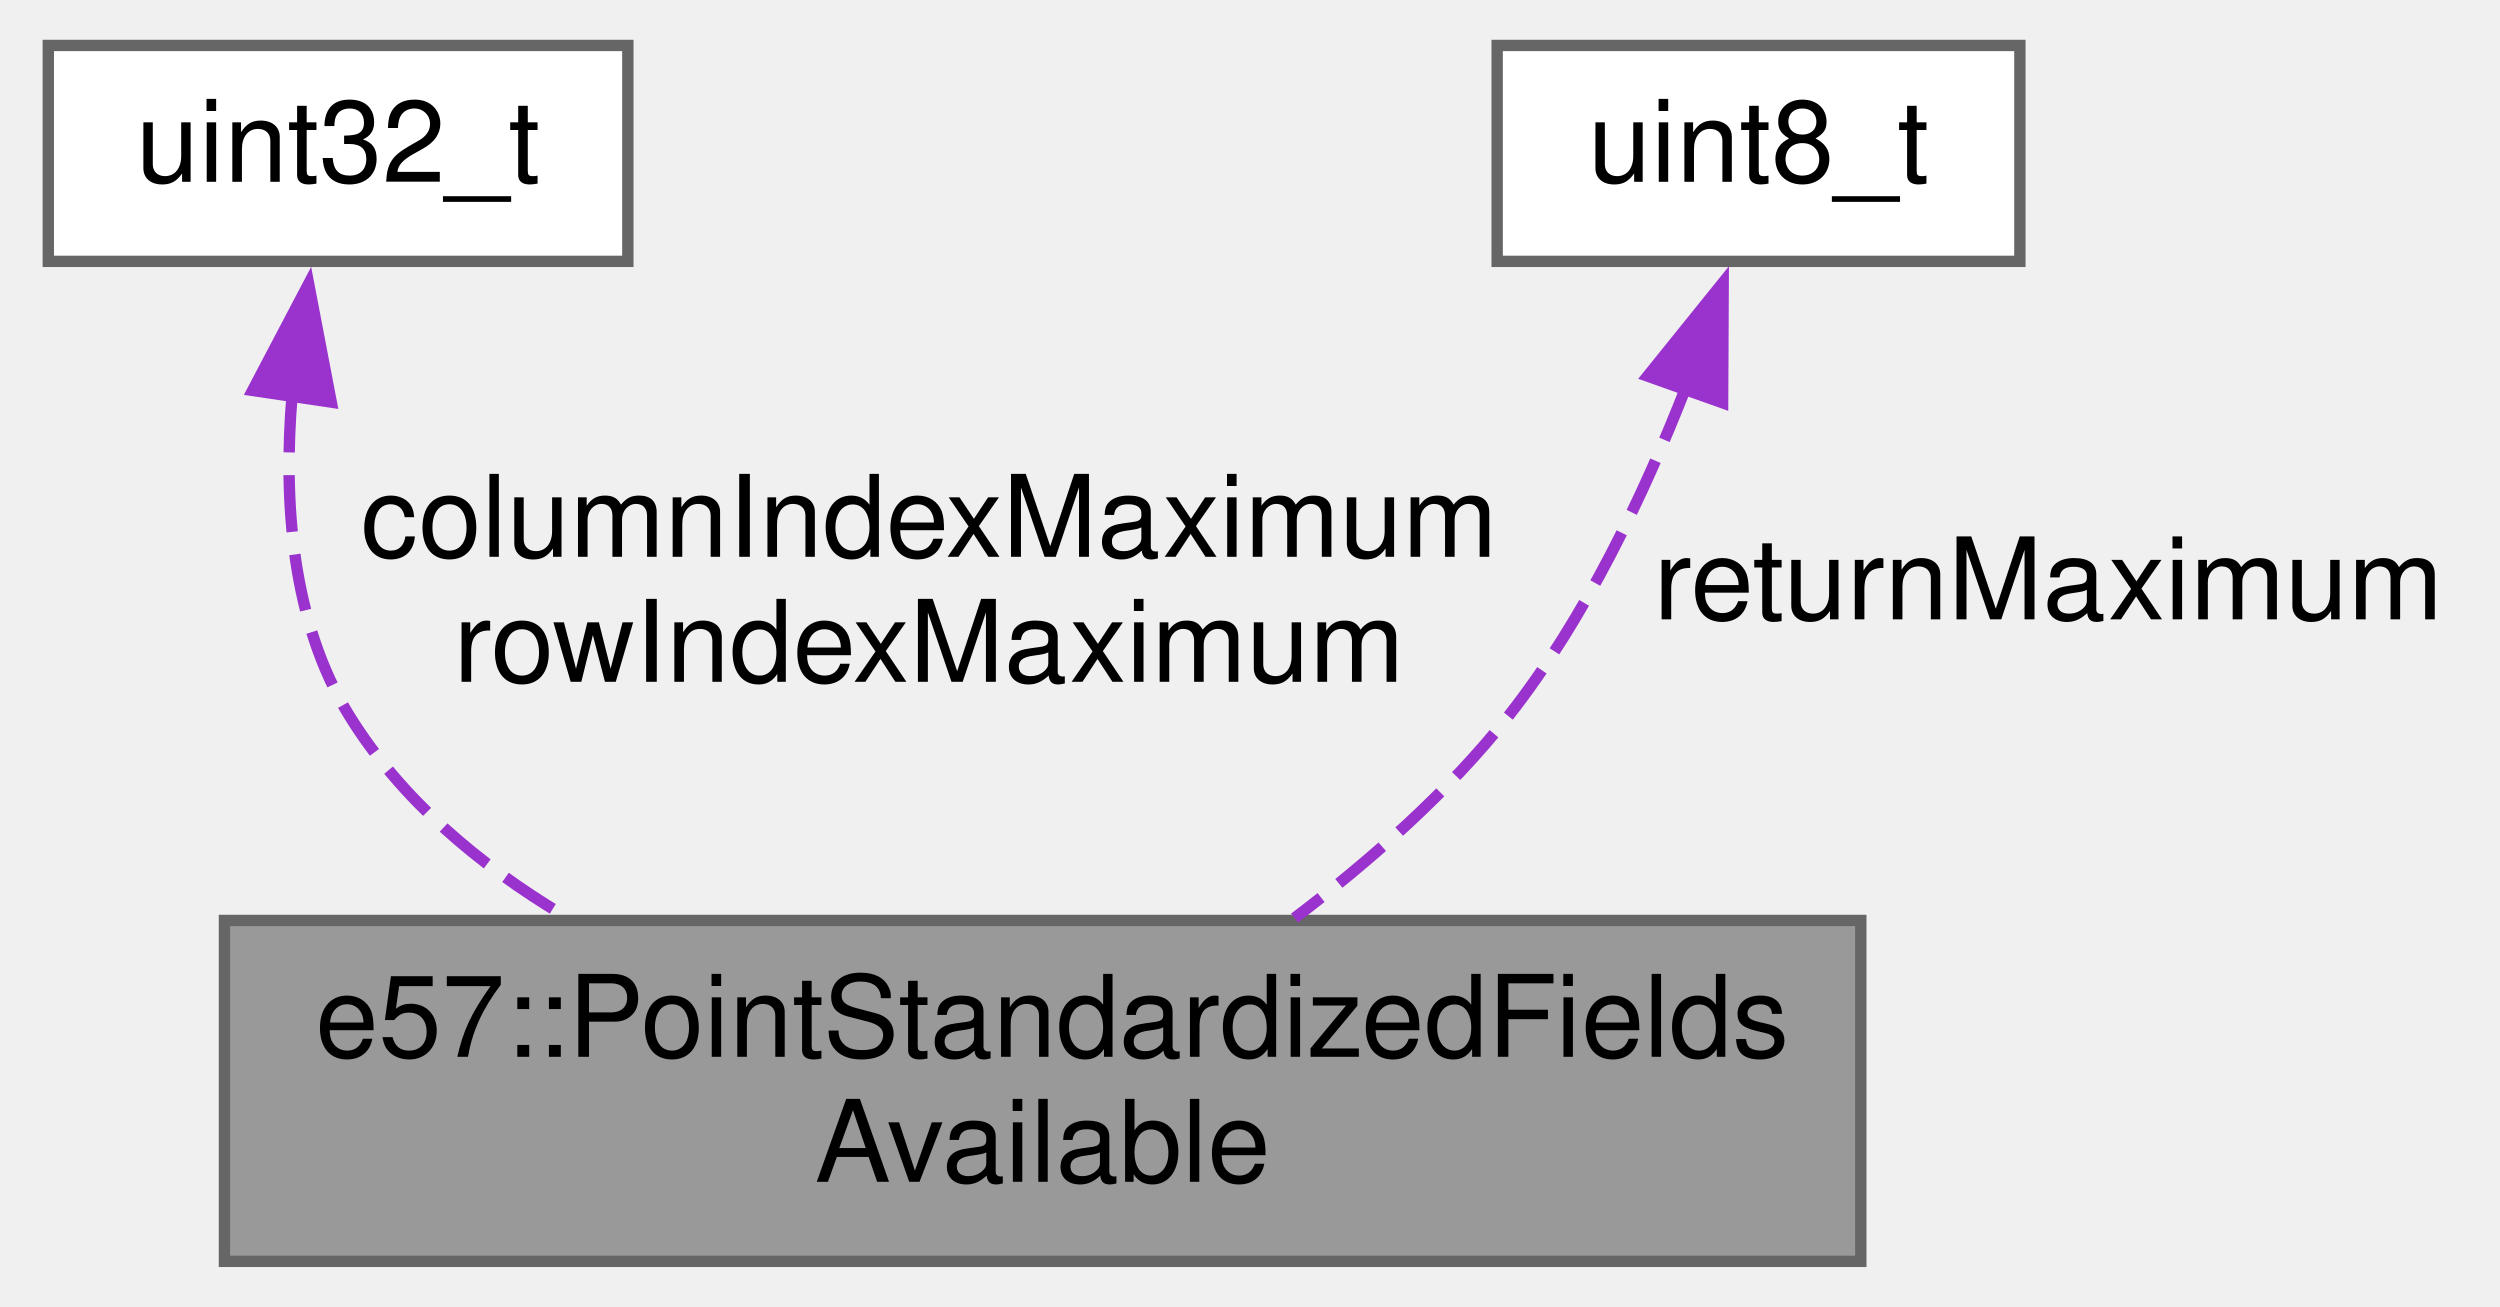
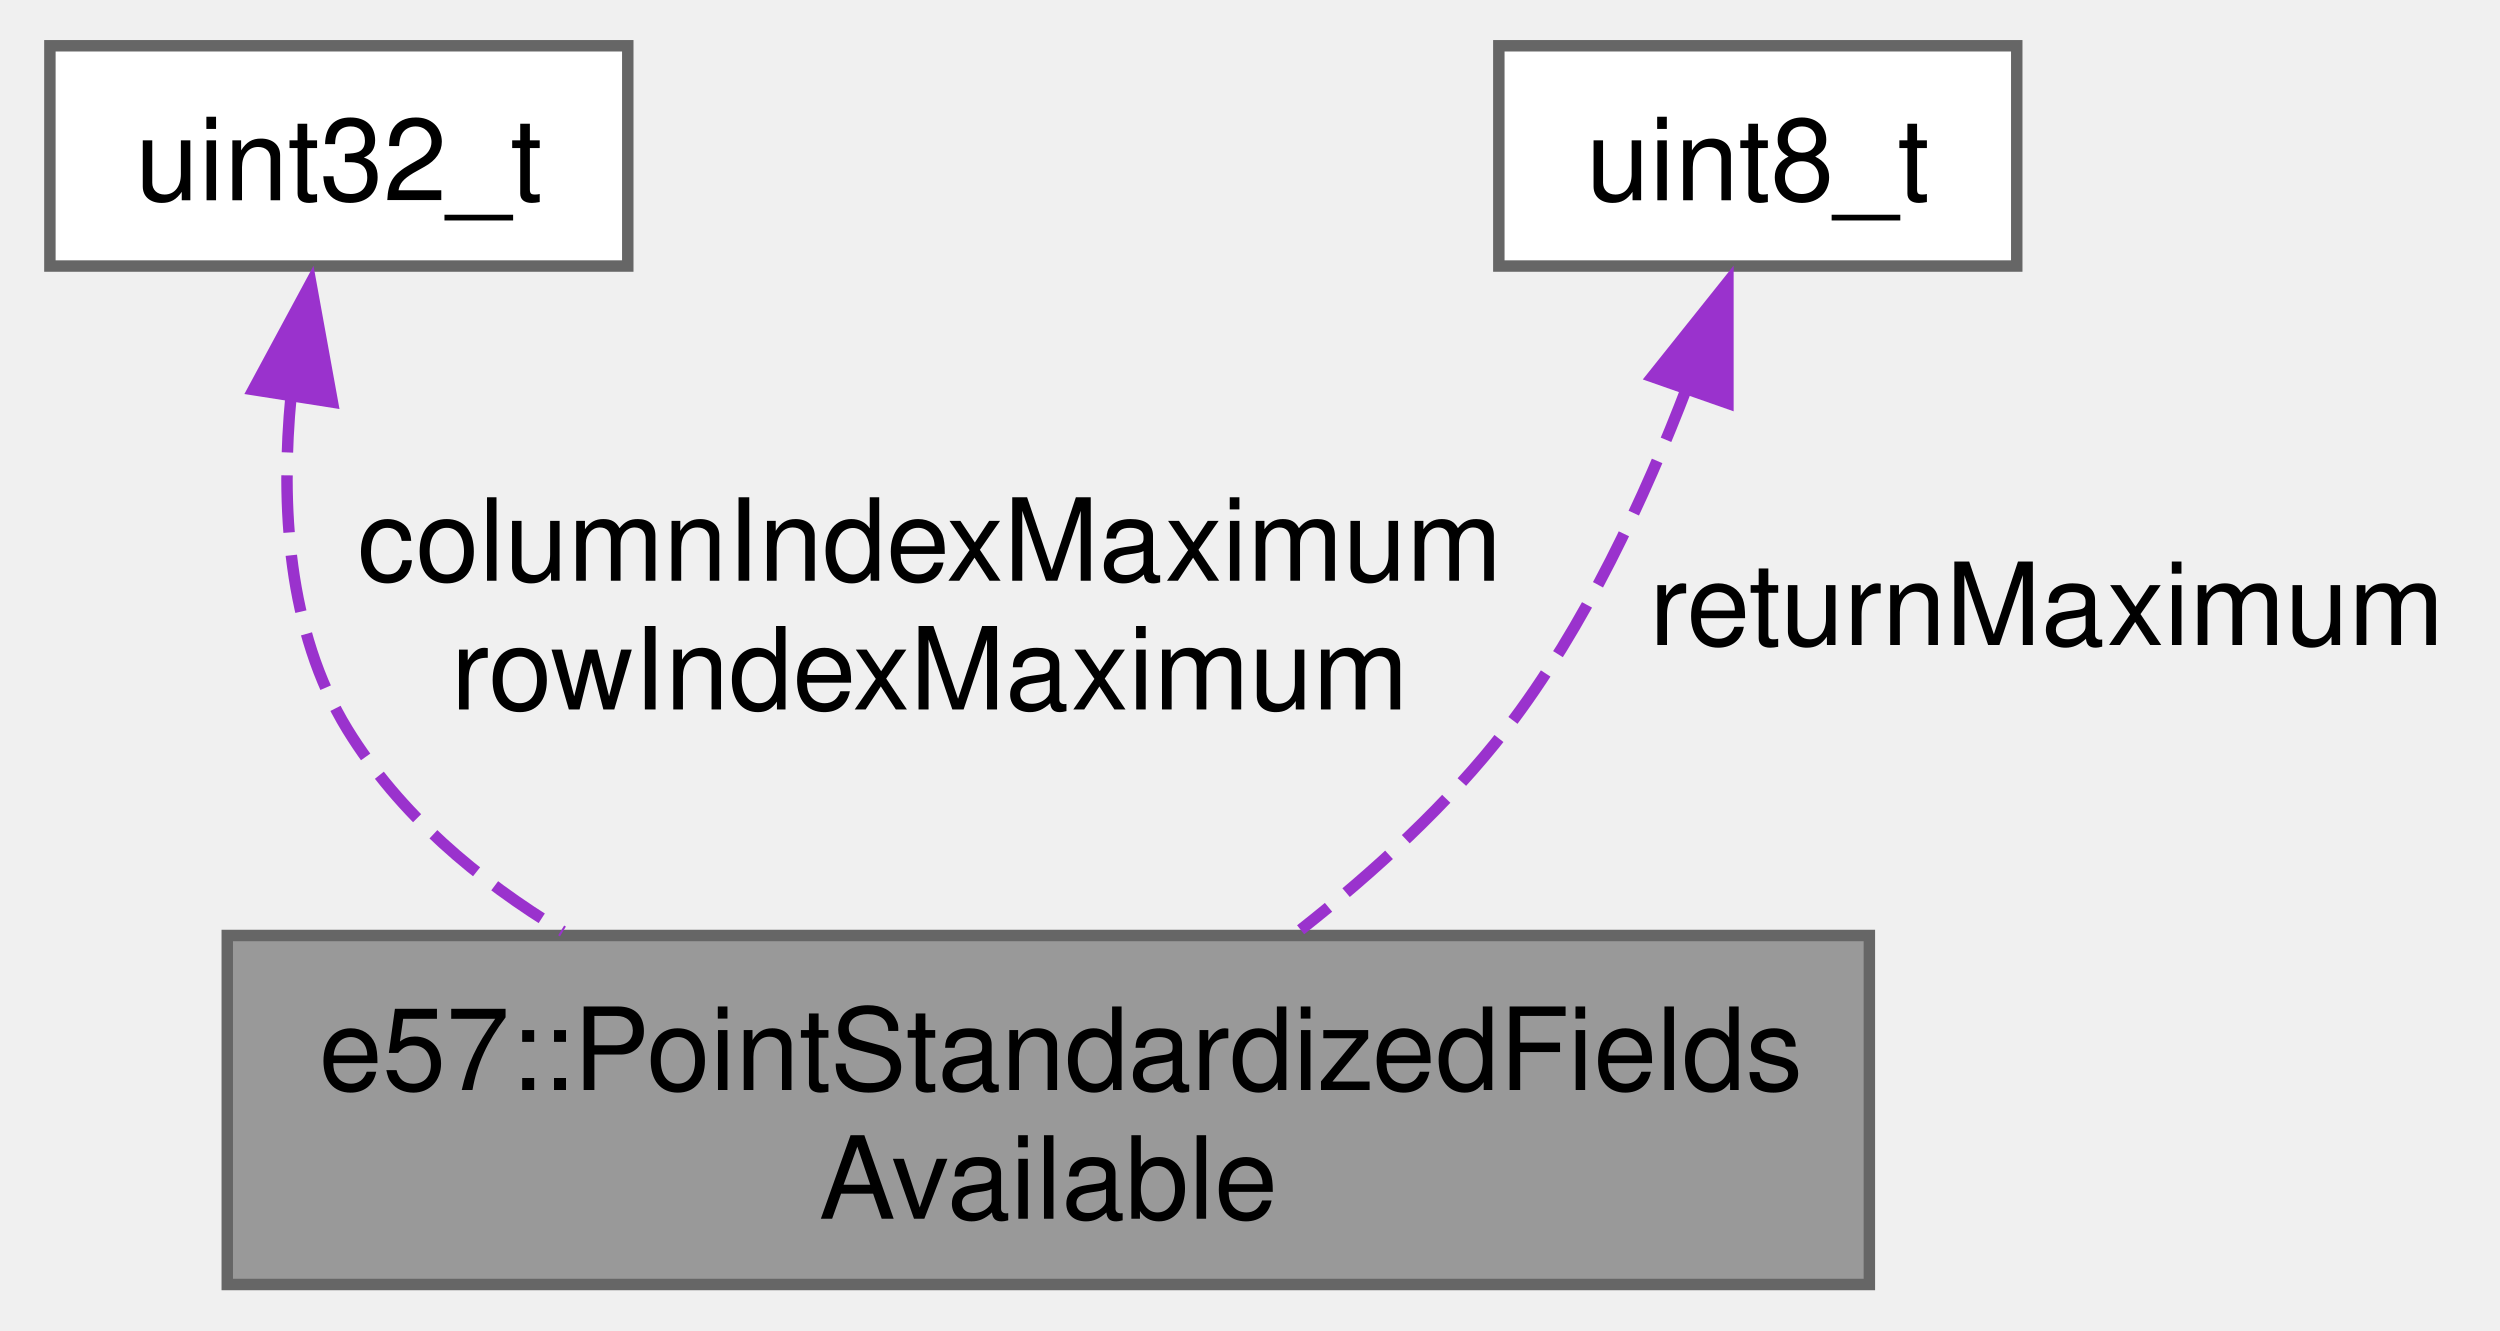
- <svg xmlns="http://www.w3.org/2000/svg" xmlns:xlink="http://www.w3.org/1999/xlink" width="220pt" height="115pt" viewBox="0.00 0.00 219.50 115.00">
-   <g id="graph0" class="graph" transform="scale(1 1) rotate(0) translate(4 111)">
+ <svg xmlns="http://www.w3.org/2000/svg" xmlns:xlink="http://www.w3.org/1999/xlink" width="218pt" height="116pt" viewBox="0.00 0.00 217.75 116.25">
+   <g id="graph0" class="graph" transform="scale(1 1) rotate(0) translate(4 112.25)">
    <g id="node1" class="node">
      <g id="a_node1">
        <a xlink:title="Used to interrogate if standardized fields are available.">
-           <polygon fill="#999999" stroke="#666666" points="159.5,-30 15.5,-30 15.5,0 159.5,0 159.5,-30" />
-           <text text-anchor="start" x="23.5" y="-18" font-family="Helvetica,sans-Serif" font-size="10.00">e57::PointStandardizedFields</text>
-           <text text-anchor="middle" x="87.5" y="-7" font-family="Helvetica,sans-Serif" font-size="10.00">Available</text>
+           <polygon fill="#999999" stroke="#666666" points="159,-30.5 15.5,-30.5 15.5,0 159,0 159,-30.5" />
+           <text text-anchor="start" x="23.5" y="-17" font-family="Helvetica,sans-Serif" font-size="10.00">e57::PointStandardizedFields</text>
+           <text text-anchor="middle" x="87.25" y="-5.75" font-family="Helvetica,sans-Serif" font-size="10.00">Available</text>
        </a>
      </g>
    </g>
    <g id="node2" class="node">
      <g id="a_node2">
        <a xlink:title=" ">
-           <polygon fill="white" stroke="#666666" points="51,-107 0,-107 0,-88 51,-88 51,-107" />
-           <text text-anchor="middle" x="25.5" y="-95" font-family="Helvetica,sans-Serif" font-size="10.00">uint32_t</text>
+           <polygon fill="white" stroke="#666666" points="50.5,-108.25 0,-108.25 0,-89 50.5,-89 50.5,-108.25" />
+           <text text-anchor="middle" x="25.25" y="-94.75" font-family="Helvetica,sans-Serif" font-size="10.00">uint32_t</text>
        </a>
      </g>
    </g>
    <g id="edge1" class="edge">
-       <path fill="none" stroke="#9a32cd" stroke-dasharray="5,2" d="M21.45,-76.18C20.68,-66.95 21.38,-56.27 26.5,-48 31.03,-40.68 37.84,-34.94 45.28,-30.48" />
-       <polygon fill="#9a32cd" stroke="#9a32cd" points="17.98,-76.64 22.91,-86.02 24.9,-75.61 17.98,-76.64" />
-       <text text-anchor="middle" x="77.5" y="-62" font-family="Helvetica,sans-Serif" font-size="10.00"> columnIndexMaximum</text>
-       <text text-anchor="middle" x="77.5" y="-51" font-family="Helvetica,sans-Serif" font-size="10.00">rowIndexMaximum</text>
+       <path fill="none" stroke="#9a32cd" stroke-dasharray="5,2" d="M21.08,-77.7C20.16,-68.21 20.73,-57.09 26,-48.5 30.53,-41.13 37.35,-35.35 44.83,-30.85" />
+       <polygon fill="#9a32cd" stroke="#9a32cd" points="17.77,-78.2 22.8,-87.53 24.69,-77.11 17.77,-78.2" />
+       <text text-anchor="middle" x="76.88" y="-61.5" font-family="Helvetica,sans-Serif" font-size="10.00"> columnIndexMaximum</text>
+       <text text-anchor="middle" x="76.88" y="-50.25" font-family="Helvetica,sans-Serif" font-size="10.00">rowIndexMaximum</text>
    </g>
    <g id="node3" class="node">
      <g id="a_node3">
        <a xlink:title=" ">
-           <polygon fill="white" stroke="#666666" points="173.5,-107 127.5,-107 127.5,-88 173.5,-88 173.5,-107" />
-           <text text-anchor="middle" x="150.5" y="-95" font-family="Helvetica,sans-Serif" font-size="10.00">uint8_t</text>
+           <polygon fill="white" stroke="#666666" points="171.88,-108.25 126.62,-108.25 126.62,-89 171.88,-89 171.88,-108.25" />
+           <text text-anchor="middle" x="149.25" y="-94.75" font-family="Helvetica,sans-Serif" font-size="10.00">uint8_t</text>
        </a>
      </g>
    </g>
    <g id="edge2" class="edge">
-       <path fill="none" stroke="#9a32cd" stroke-dasharray="5,2" d="M144.11,-76.92C140.46,-67.57 135.26,-56.58 128.5,-48 123.25,-41.33 116.33,-35.25 109.67,-30.21" />
-       <polygon fill="#9a32cd" stroke="#9a32cd" points="140.74,-77.9 147.39,-86.15 147.34,-75.55 140.74,-77.9" />
-       <text text-anchor="middle" x="176" y="-56.5" font-family="Helvetica,sans-Serif" font-size="10.00"> returnMaximum</text>
+       <path fill="none" stroke="#9a32cd" stroke-dasharray="5,2" d="M143.08,-78.46C139.42,-68.87 134.14,-57.44 127.25,-48.5 122.24,-42 115.66,-36.01 109.3,-31" />
+       <polygon fill="#9a32cd" stroke="#9a32cd" points="140.03,-79.33 146.64,-87.61 146.64,-77.01 140.03,-79.33" />
+       <text text-anchor="middle" x="174.5" y="-55.88" font-family="Helvetica,sans-Serif" font-size="10.00"> returnMaximum</text>
    </g>
  </g>
</svg>
